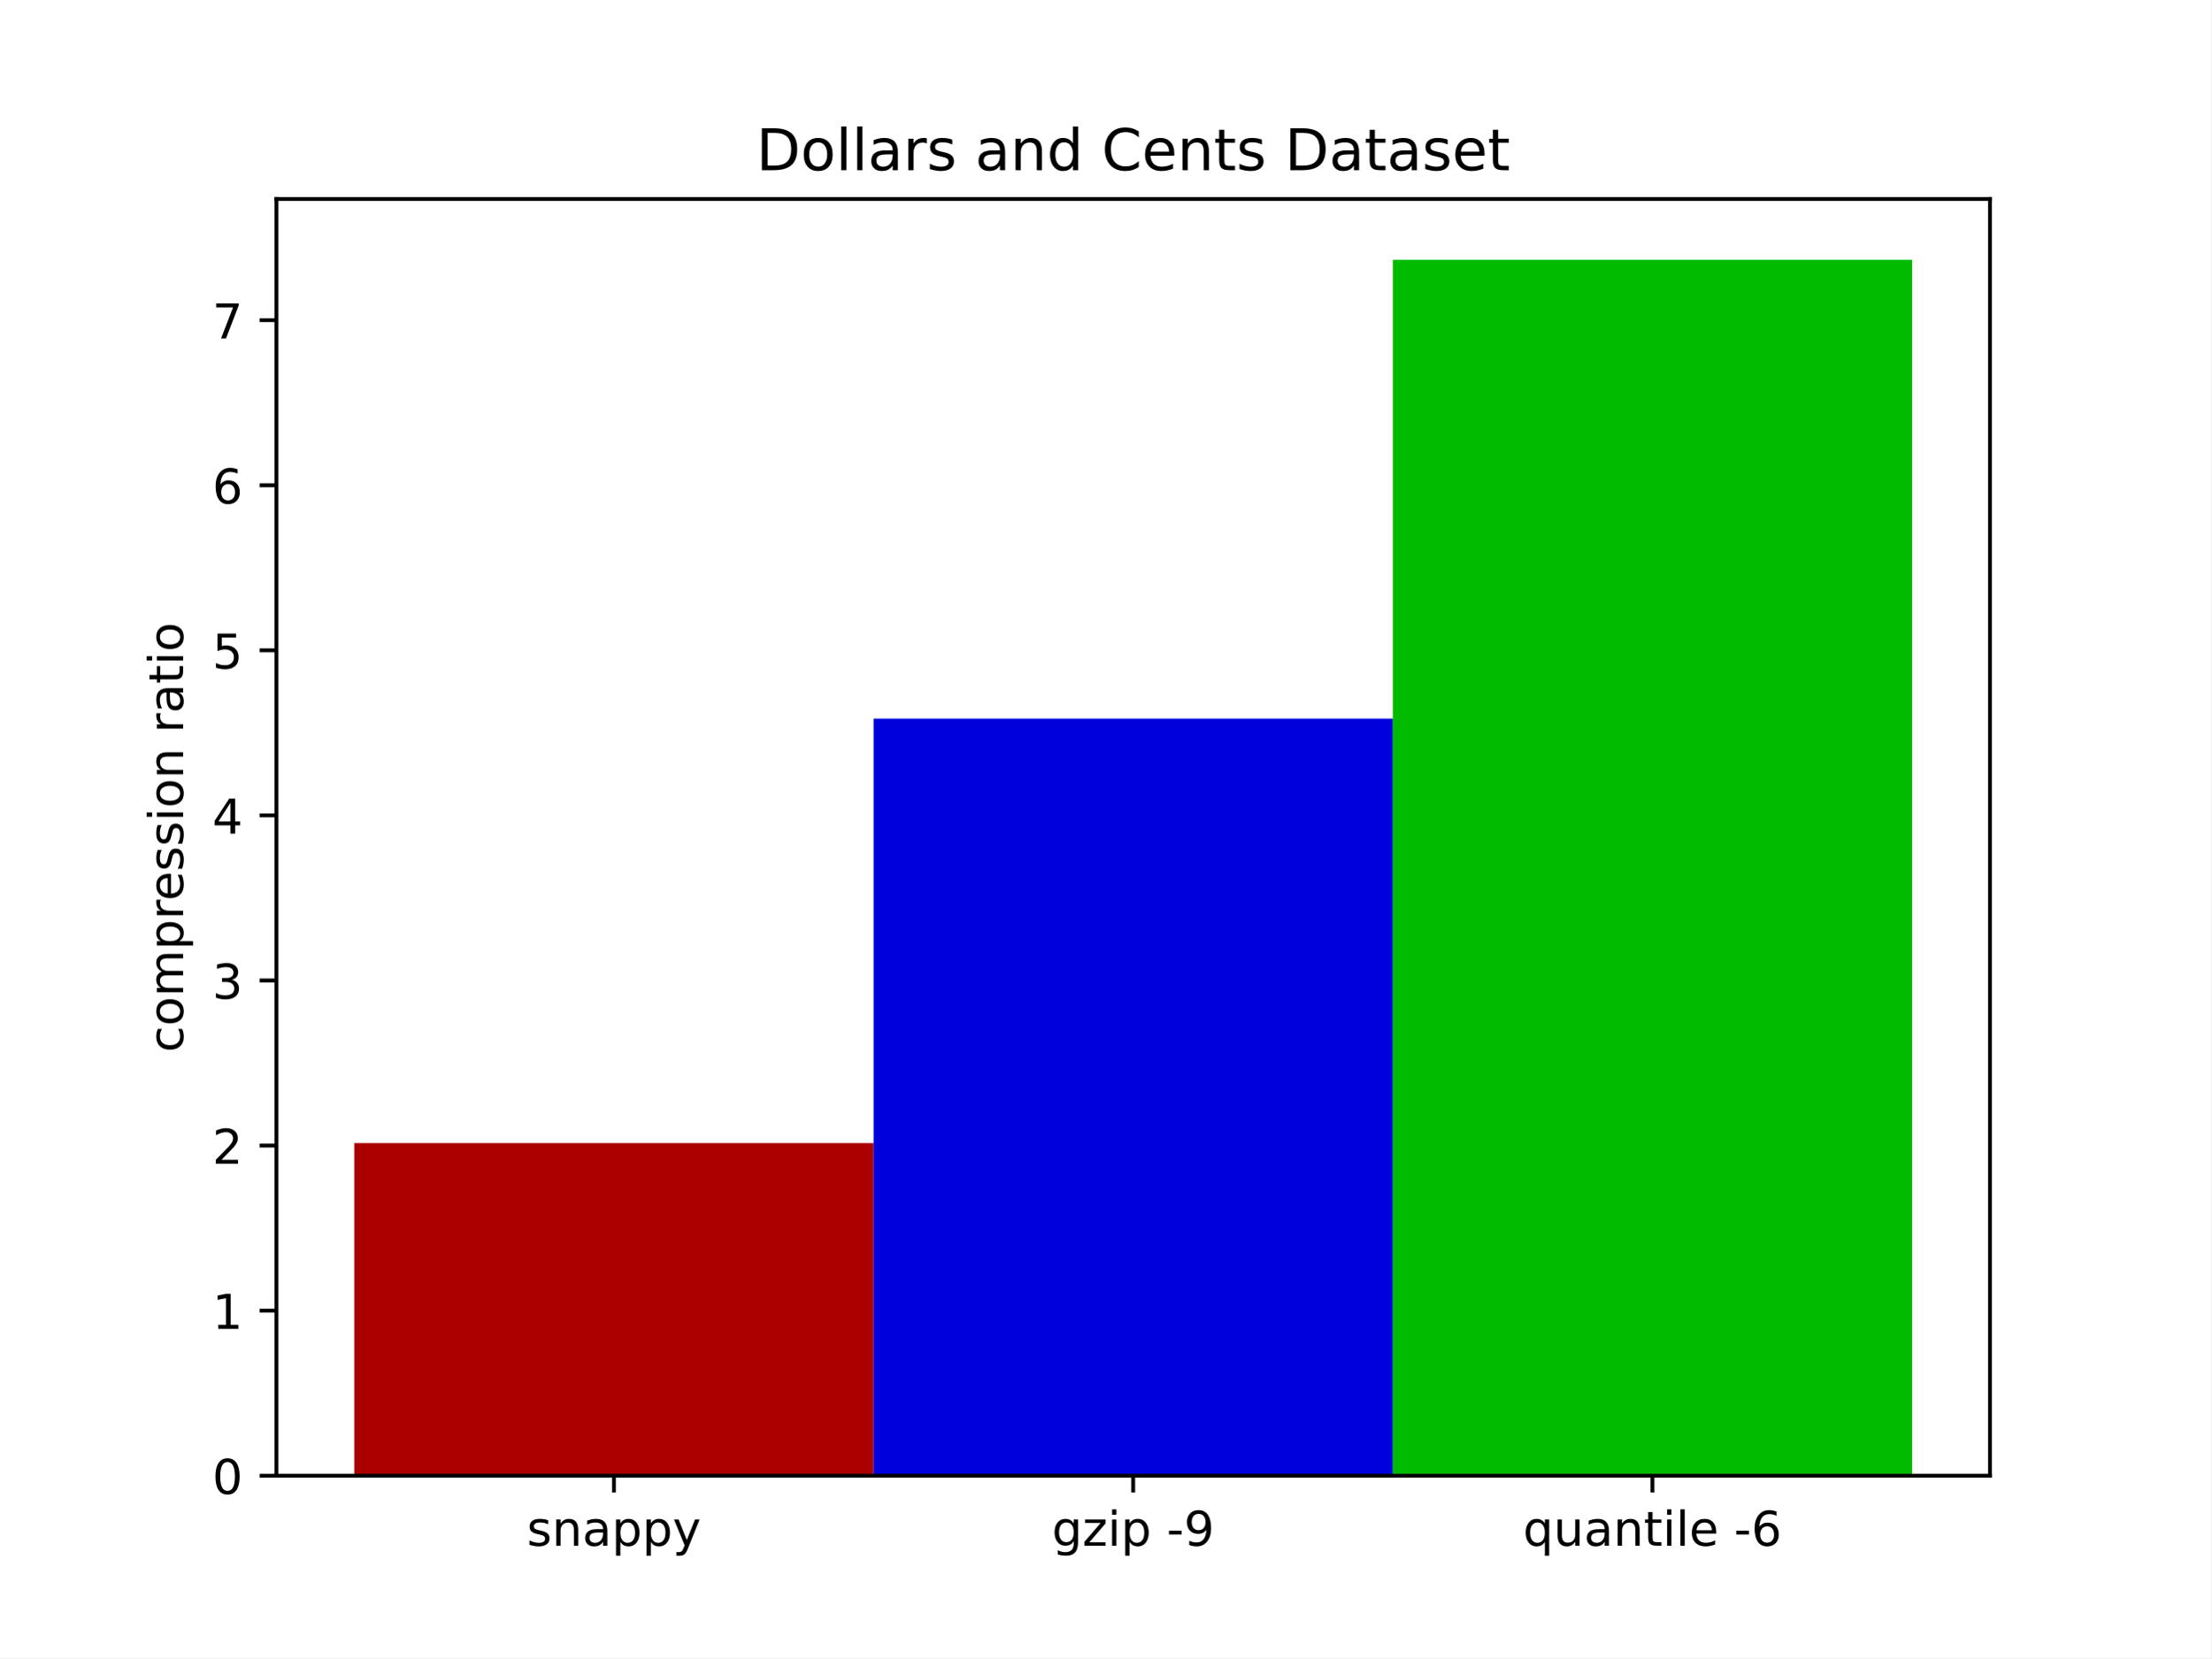
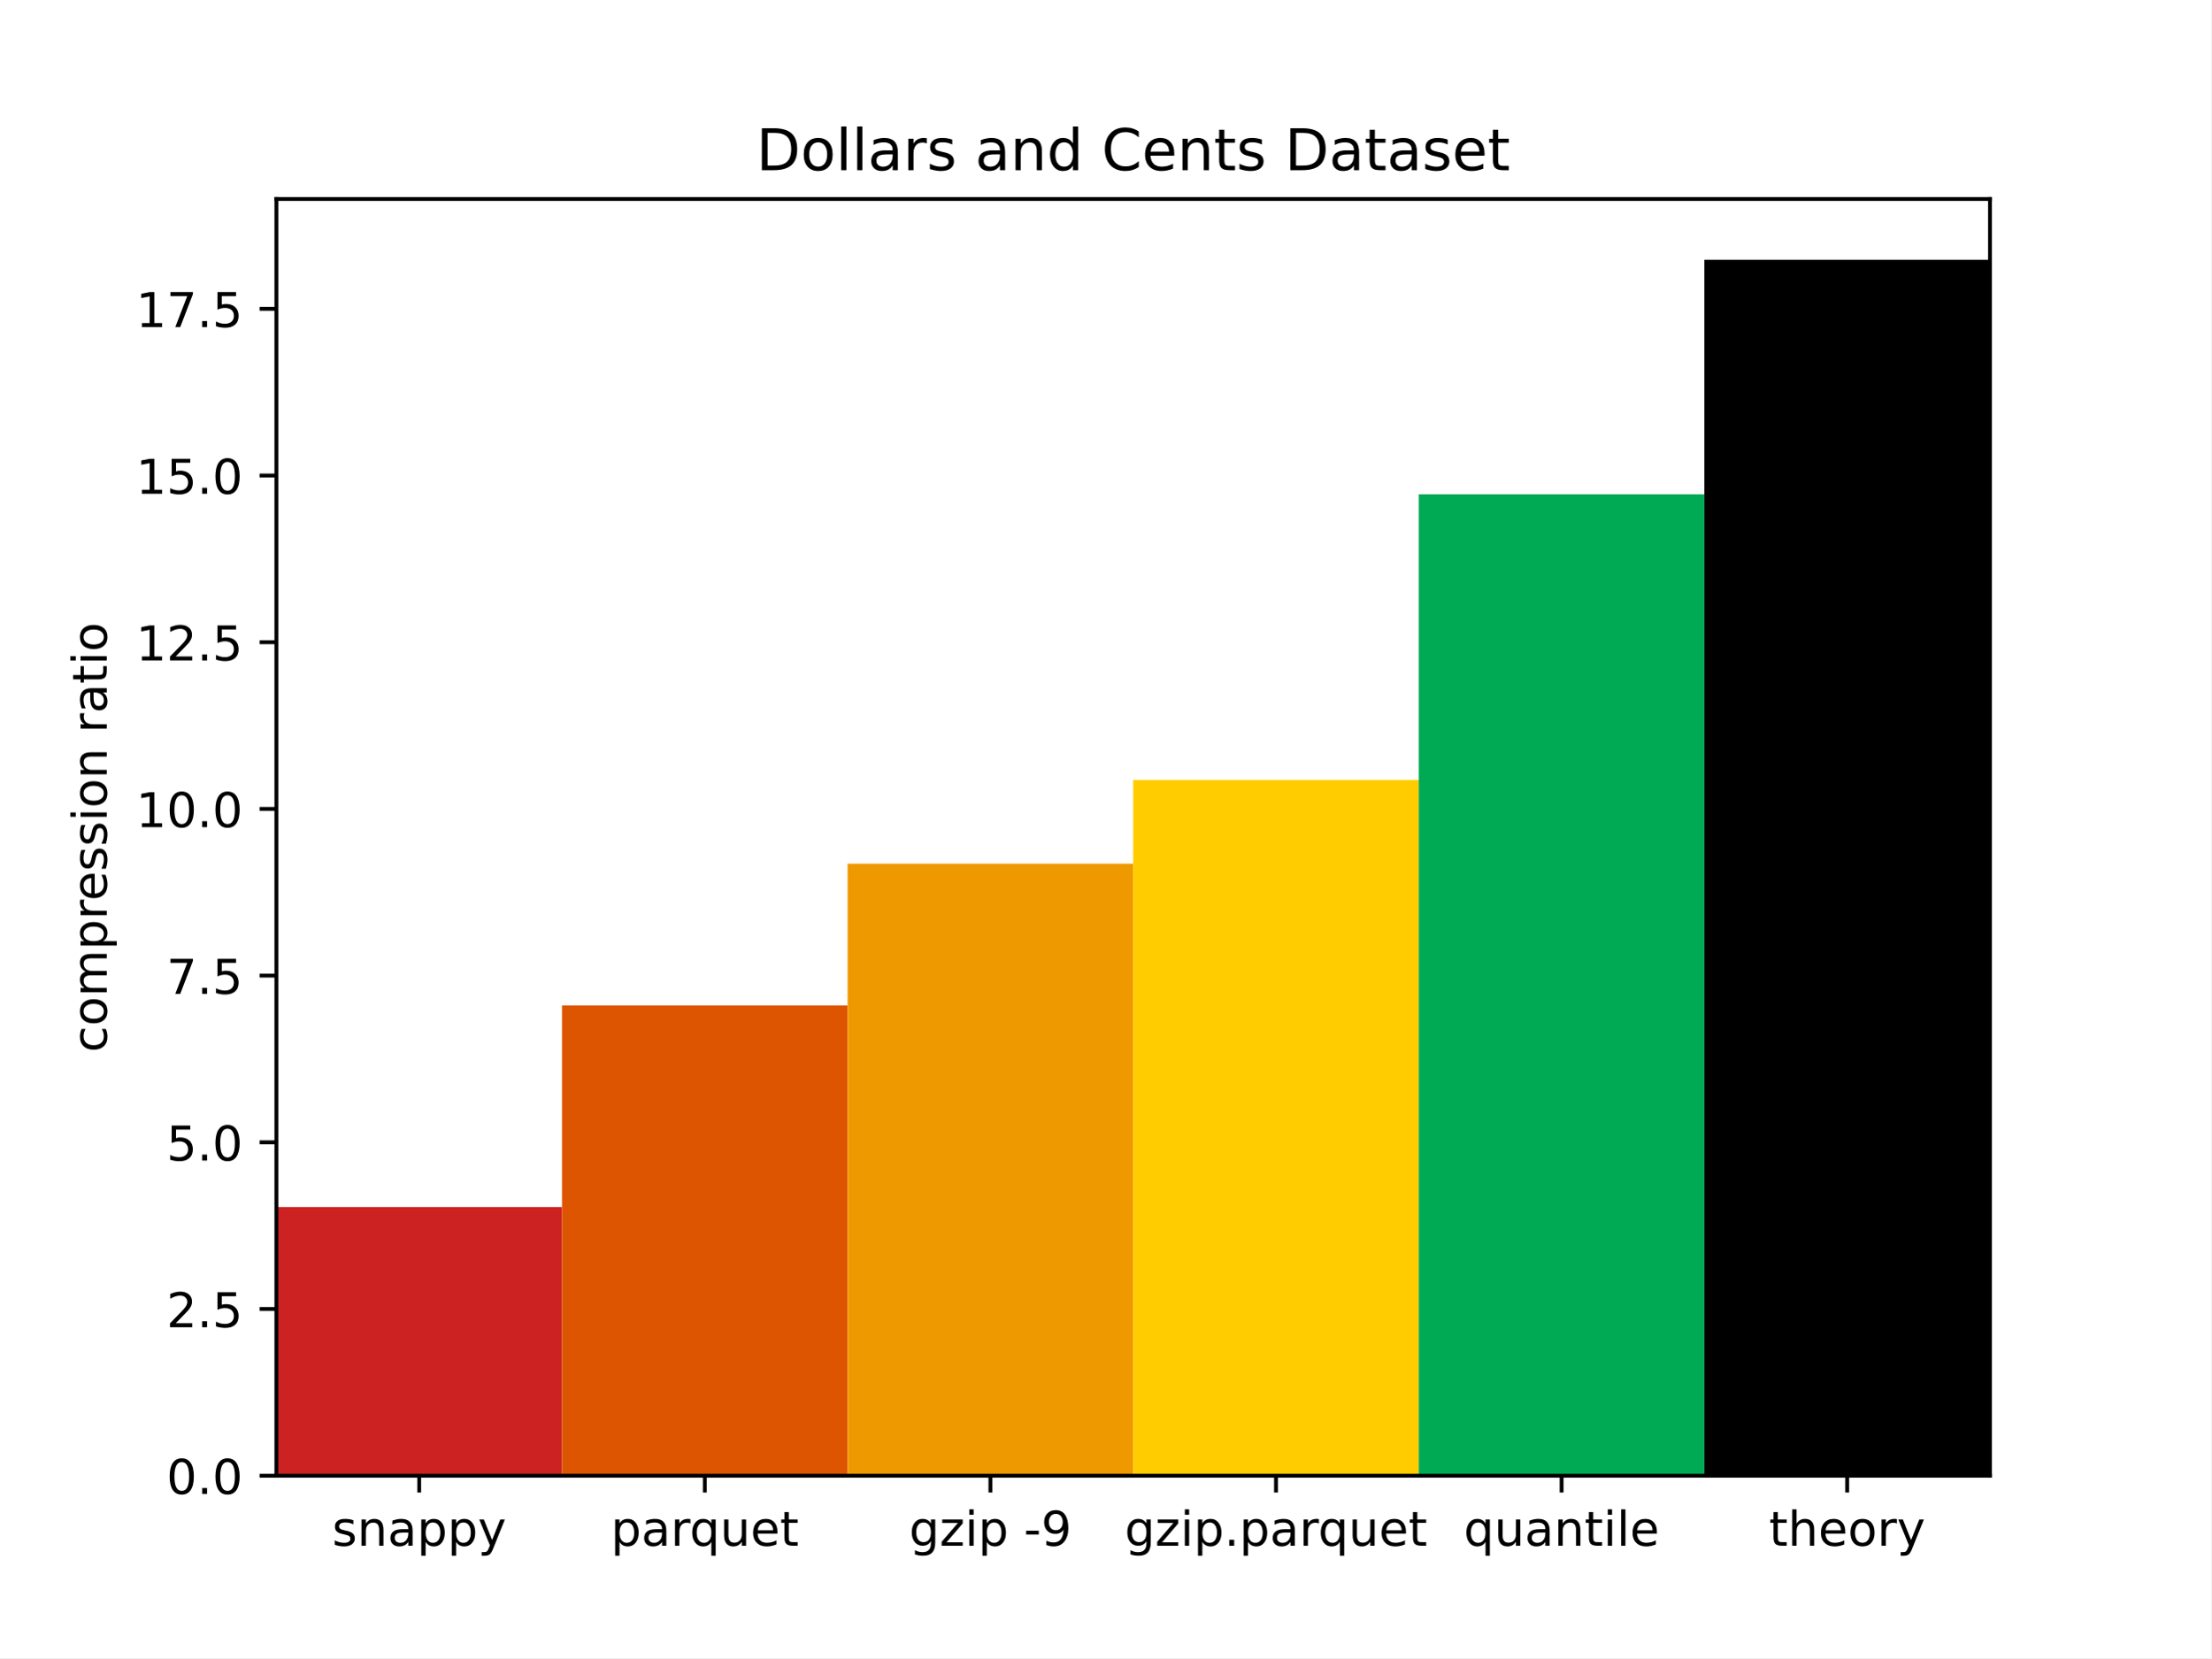
<svg xmlns="http://www.w3.org/2000/svg" xmlns:xlink="http://www.w3.org/1999/xlink" height="345.6pt" version="1.1" viewBox="0 0 460.8 345.6" width="460.8pt">
  <defs>
    <style type="text/css">*{stroke-linecap:butt;stroke-linejoin:round;}</style>
  </defs>
  <g id="figure_1">
    <g id="patch_1">
      <path d="M 0 345.6  L 460.8 345.6  L 460.8 0  L 0 0  z " style="fill:#ffffff;" />
    </g>
    <g id="axes_1">
      <g id="patch_2">
        <path d="M 57.6 307.584  L 414.72 307.584  L 414.72 41.472  L 57.6 41.472  z " style="fill:#ffffff;" />
      </g>
      <g id="patch_3">
-         <path clip-path="url(#p5188a25b93)" d="M 73.833 307.584  L 182.051 307.584  L 182.051 238.256  L 73.833 238.256  z " style="fill:#aa0000;" />
+         <path clip-path="url(#p6f98183e54)" d="M 57.6 307.584  L 117.12 307.584  L 117.12 251.579  L 57.6 251.579  z " style="fill:#cc2222;" />
      </g>
      <g id="patch_4">
-         <path clip-path="url(#p5188a25b93)" d="M 182.051 307.584  L 290.269 307.584  L 290.269 149.78  L 182.051 149.78  z " style="fill:#0000dd;" />
+         <path clip-path="url(#p6f98183e54)" d="M 117.12 307.584  L 176.64 307.584  L 176.64 209.572  L 117.12 209.572  z " style="fill:#dd5500;" />
      </g>
      <g id="patch_5">
-         <path clip-path="url(#p5188a25b93)" d="M 290.269 307.584  L 398.487 307.584  L 398.487 54.144  L 290.269 54.144  z " style="fill:#00bb00;" />
+         <path clip-path="url(#p6f98183e54)" d="M 176.64 307.584  L 236.16 307.584  L 236.16 180.016  L 176.64 180.016  z " style="fill:#ee9900;" />
+       </g>
+       <g id="patch_6">
+         <path clip-path="url(#p6f98183e54)" d="M 236.16 307.584  L 295.68 307.584  L 295.68 162.578  L 236.16 162.578  z " style="fill:#ffcc00;" />
+       </g>
+       <g id="patch_7">
+         <path clip-path="url(#p6f98183e54)" d="M 295.68 307.584  L 355.2 307.584  L 355.2 103.022  L 295.68 103.022  z " style="fill:#00aa55;" />
+       </g>
+       <g id="patch_8">
+         <path clip-path="url(#p6f98183e54)" d="M 355.2 307.584  L 414.72 307.584  L 414.72 54.144  L 355.2 54.144  z " />
      </g>
      <g id="matplotlib.axis_1">
        <g id="xtick_1">
          <g id="line2d_1">
            <defs>
-               <path d="M 0 0  L 0 3.5  " id="m34112f2f33" style="stroke:#000000;stroke-width:0.8;" />
+               <path d="M 0 0  L 0 3.5  " id="mf1ec581cb6" style="stroke:#000000;stroke-width:0.8;" />
            </defs>
            <g>
-               <use style="stroke:#000000;stroke-width:0.8;" x="127.942" xlink:href="#m34112f2f33" y="307.584" />
+               <use style="stroke:#000000;stroke-width:0.8;" x="87.36" xlink:href="#mf1ec581cb6" y="307.584" />
            </g>
          </g>
          <g id="text_1">
-             <g transform="translate(109.7965 322.1824)scale(0.1 -0.1)">
+             <g transform="translate(69.21469 322.1824)scale(0.1 -0.1)">
              <defs>
                <path d="M 2834 3397  L 2834 2853  Q 2591 2978 2328 3040  Q 2066 3103 1784 3103  Q 1356 3103 1142 2972  Q 928 2841 928 2578  Q 928 2378 1081 2264  Q 1234 2150 1697 2047  L 1894 2003  Q 2506 1872 2764 1633  Q 3022 1394 3022 966  Q 3022 478 2636 193  Q 2250 -91 1575 -91  Q 1294 -91 989 -36  Q 684 19 347 128  L 347 722  Q 666 556 975 473  Q 1284 391 1588 391  Q 1994 391 2212 530  Q 2431 669 2431 922  Q 2431 1156 2273 1281  Q 2116 1406 1581 1522  L 1381 1569  Q 847 1681 609 1914  Q 372 2147 372 2553  Q 372 3047 722 3315  Q 1072 3584 1716 3584  Q 2034 3584 2315 3537  Q 2597 3491 2834 3397  z " id="DejaVuSans-73" transform="scale(0.015625)" />
                <path d="M 3513 2113  L 3513 0  L 2938 0  L 2938 2094  Q 2938 2591 2744 2837  Q 2550 3084 2163 3084  Q 1697 3084 1428 2787  Q 1159 2491 1159 1978  L 1159 0  L 581 0  L 581 3500  L 1159 3500  L 1159 2956  Q 1366 3272 1645 3428  Q 1925 3584 2291 3584  Q 2894 3584 3203 3211  Q 3513 2838 3513 2113  z " id="DejaVuSans-6e" transform="scale(0.015625)" />
                <path d="M 2194 1759  Q 1497 1759 1228 1600  Q 959 1441 959 1056  Q 959 750 1161 570  Q 1363 391 1709 391  Q 2188 391 2477 730  Q 2766 1069 2766 1631  L 2766 1759  L 2194 1759  z M 3341 1997  L 3341 0  L 2766 0  L 2766 531  Q 2569 213 2275 61  Q 1981 -91 1556 -91  Q 1019 -91 701 211  Q 384 513 384 1019  Q 384 1609 779 1909  Q 1175 2209 1959 2209  L 2766 2209  L 2766 2266  Q 2766 2663 2505 2880  Q 2244 3097 1772 3097  Q 1472 3097 1187 3025  Q 903 2953 641 2809  L 641 3341  Q 956 3463 1253 3523  Q 1550 3584 1831 3584  Q 2591 3584 2966 3190  Q 3341 2797 3341 1997  z " id="DejaVuSans-61" transform="scale(0.015625)" />
                <path d="M 1159 525  L 1159 -1331  L 581 -1331  L 581 3500  L 1159 3500  L 1159 2969  Q 1341 3281 1617 3432  Q 1894 3584 2278 3584  Q 2916 3584 3314 3078  Q 3713 2572 3713 1747  Q 3713 922 3314 415  Q 2916 -91 2278 -91  Q 1894 -91 1617 61  Q 1341 213 1159 525  z M 3116 1747  Q 3116 2381 2855 2742  Q 2594 3103 2138 3103  Q 1681 3103 1420 2742  Q 1159 2381 1159 1747  Q 1159 1113 1420 752  Q 1681 391 2138 391  Q 2594 391 2855 752  Q 3116 1113 3116 1747  z " id="DejaVuSans-70" transform="scale(0.015625)" />
                <path d="M 2059 -325  Q 1816 -950 1584 -1140  Q 1353 -1331 966 -1331  L 506 -1331  L 506 -850  L 844 -850  Q 1081 -850 1212 -737  Q 1344 -625 1503 -206  L 1606 56  L 191 3500  L 800 3500  L 1894 763  L 2988 3500  L 3597 3500  L 2059 -325  z " id="DejaVuSans-79" transform="scale(0.015625)" />
              </defs>
              <use xlink:href="#DejaVuSans-73" />
              <use x="52.1" xlink:href="#DejaVuSans-6e" />
              <use x="115.479" xlink:href="#DejaVuSans-61" />
              <use x="176.758" xlink:href="#DejaVuSans-70" />
              <use x="240.234" xlink:href="#DejaVuSans-70" />
              <use x="303.711" xlink:href="#DejaVuSans-79" />
            </g>
          </g>
        </g>
        <g id="xtick_2">
          <g id="line2d_2">
            <g>
-               <use style="stroke:#000000;stroke-width:0.8;" x="236.16" xlink:href="#m34112f2f33" y="307.584" />
+               <use style="stroke:#000000;stroke-width:0.8;" x="146.88" xlink:href="#mf1ec581cb6" y="307.584" />
            </g>
          </g>
          <g id="text_2">
-             <g transform="translate(219.2241 322.1824)scale(0.1 -0.1)">
+             <g transform="translate(127.2941 322.1824)scale(0.1 -0.1)">
+               <defs>
+                 <path d="M 2631 2963  Q 2534 3019 2420 3045  Q 2306 3072 2169 3072  Q 1681 3072 1420 2755  Q 1159 2438 1159 1844  L 1159 0  L 581 0  L 581 3500  L 1159 3500  L 1159 2956  Q 1341 3275 1631 3429  Q 1922 3584 2338 3584  Q 2397 3584 2469 3576  Q 2541 3569 2628 3553  L 2631 2963  z " id="DejaVuSans-72" transform="scale(0.015625)" />
+                 <path d="M 947 1747  Q 947 1113 1208 752  Q 1469 391 1925 391  Q 2381 391 2643 752  Q 2906 1113 2906 1747  Q 2906 2381 2643 2742  Q 2381 3103 1925 3103  Q 1469 3103 1208 2742  Q 947 2381 947 1747  z M 2906 525  Q 2725 213 2448 61  Q 2172 -91 1784 -91  Q 1150 -91 751 415  Q 353 922 353 1747  Q 353 2572 751 3078  Q 1150 3584 1784 3584  Q 2172 3584 2448 3432  Q 2725 3281 2906 2969  L 2906 3500  L 3481 3500  L 3481 -1331  L 2906 -1331  L 2906 525  z " id="DejaVuSans-71" transform="scale(0.015625)" />
+                 <path d="M 544 1381  L 544 3500  L 1119 3500  L 1119 1403  Q 1119 906 1312 657  Q 1506 409 1894 409  Q 2359 409 2629 706  Q 2900 1003 2900 1516  L 2900 3500  L 3475 3500  L 3475 0  L 2900 0  L 2900 538  Q 2691 219 2414 64  Q 2138 -91 1772 -91  Q 1169 -91 856 284  Q 544 659 544 1381  z M 1991 3584  L 1991 3584  z " id="DejaVuSans-75" transform="scale(0.015625)" />
+                 <path d="M 3597 1894  L 3597 1613  L 953 1613  Q 991 1019 1311 708  Q 1631 397 2203 397  Q 2534 397 2845 478  Q 3156 559 3463 722  L 3463 178  Q 3153 47 2828 -22  Q 2503 -91 2169 -91  Q 1331 -91 842 396  Q 353 884 353 1716  Q 353 2575 817 3079  Q 1281 3584 2069 3584  Q 2775 3584 3186 3129  Q 3597 2675 3597 1894  z M 3022 2063  Q 3016 2534 2758 2815  Q 2500 3097 2075 3097  Q 1594 3097 1305 2825  Q 1016 2553 972 2059  L 3022 2063  z " id="DejaVuSans-65" transform="scale(0.015625)" />
+                 <path d="M 1172 4494  L 1172 3500  L 2356 3500  L 2356 3053  L 1172 3053  L 1172 1153  Q 1172 725 1289 603  Q 1406 481 1766 481  L 2356 481  L 2356 0  L 1766 0  Q 1100 0 847 248  Q 594 497 594 1153  L 594 3053  L 172 3053  L 172 3500  L 594 3500  L 594 4494  L 1172 4494  z " id="DejaVuSans-74" transform="scale(0.015625)" />
+               </defs>
+               <use xlink:href="#DejaVuSans-70" />
+               <use x="63.477" xlink:href="#DejaVuSans-61" />
+               <use x="124.756" xlink:href="#DejaVuSans-72" />
+               <use x="164.119" xlink:href="#DejaVuSans-71" />
+               <use x="227.596" xlink:href="#DejaVuSans-75" />
+               <use x="290.975" xlink:href="#DejaVuSans-65" />
+               <use x="352.498" xlink:href="#DejaVuSans-74" />
+             </g>
+           </g>
+         </g>
+         <g id="xtick_3">
+           <g id="line2d_3">
+             <g>
+               <use style="stroke:#000000;stroke-width:0.8;" x="206.4" xlink:href="#mf1ec581cb6" y="307.584" />
+             </g>
+           </g>
+           <g id="text_3">
+             <g transform="translate(189.4641 322.1824)scale(0.1 -0.1)">
              <defs>
                <path d="M 2906 1791  Q 2906 2416 2648 2759  Q 2391 3103 1925 3103  Q 1463 3103 1205 2759  Q 947 2416 947 1791  Q 947 1169 1205 825  Q 1463 481 1925 481  Q 2391 481 2648 825  Q 2906 1169 2906 1791  z M 3481 434  Q 3481 -459 3084 -895  Q 2688 -1331 1869 -1331  Q 1566 -1331 1297 -1286  Q 1028 -1241 775 -1147  L 775 -588  Q 1028 -725 1275 -790  Q 1522 -856 1778 -856  Q 2344 -856 2625 -561  Q 2906 -266 2906 331  L 2906 616  Q 2728 306 2450 153  Q 2172 0 1784 0  Q 1141 0 747 490  Q 353 981 353 1791  Q 353 2603 747 3093  Q 1141 3584 1784 3584  Q 2172 3584 2450 3431  Q 2728 3278 2906 2969  L 2906 3500  L 3481 3500  L 3481 434  z " id="DejaVuSans-67" transform="scale(0.015625)" />
                <path d="M 353 3500  L 3084 3500  L 3084 2975  L 922 459  L 3084 459  L 3084 0  L 275 0  L 275 525  L 2438 3041  L 353 3041  L 353 3500  z " id="DejaVuSans-7a" transform="scale(0.015625)" />
                <path d="M 603 3500  L 1178 3500  L 1178 0  L 603 0  L 603 3500  z M 603 4863  L 1178 4863  L 1178 4134  L 603 4134  L 603 4863  z " id="DejaVuSans-69" transform="scale(0.015625)" />
                <path id="DejaVuSans-20" transform="scale(0.015625)" />
                <path d="M 313 2009  L 1997 2009  L 1997 1497  L 313 1497  L 313 2009  z " id="DejaVuSans-2d" transform="scale(0.015625)" />
                <path d="M 703 97  L 703 672  Q 941 559 1184 500  Q 1428 441 1663 441  Q 2288 441 2617 861  Q 2947 1281 2994 2138  Q 2813 1869 2534 1725  Q 2256 1581 1919 1581  Q 1219 1581 811 2004  Q 403 2428 403 3163  Q 403 3881 828 4315  Q 1253 4750 1959 4750  Q 2769 4750 3195 4129  Q 3622 3509 3622 2328  Q 3622 1225 3098 567  Q 2575 -91 1691 -91  Q 1453 -91 1209 -44  Q 966 3 703 97  z M 1959 2075  Q 2384 2075 2632 2365  Q 2881 2656 2881 3163  Q 2881 3666 2632 3958  Q 2384 4250 1959 4250  Q 1534 4250 1286 3958  Q 1038 3666 1038 3163  Q 1038 2656 1286 2365  Q 1534 2075 1959 2075  z " id="DejaVuSans-39" transform="scale(0.015625)" />
              </defs>
              <use xlink:href="#DejaVuSans-67" />
              <use x="63.477" xlink:href="#DejaVuSans-7a" />
              <use x="115.967" xlink:href="#DejaVuSans-69" />
              <use x="143.75" xlink:href="#DejaVuSans-70" />
              <use x="207.227" xlink:href="#DejaVuSans-20" />
              <use x="239.014" xlink:href="#DejaVuSans-2d" />
              <use x="275.098" xlink:href="#DejaVuSans-39" />
            </g>
          </g>
        </g>
-         <g id="xtick_3">
-           <g id="line2d_3">
-             <g>
-               <use style="stroke:#000000;stroke-width:0.8;" x="344.378" xlink:href="#m34112f2f33" y="307.584" />
-             </g>
-           </g>
-           <g id="text_3">
-             <g transform="translate(317.4133 322.1824)scale(0.1 -0.1)">
-               <defs>
-                 <path d="M 947 1747  Q 947 1113 1208 752  Q 1469 391 1925 391  Q 2381 391 2643 752  Q 2906 1113 2906 1747  Q 2906 2381 2643 2742  Q 2381 3103 1925 3103  Q 1469 3103 1208 2742  Q 947 2381 947 1747  z M 2906 525  Q 2725 213 2448 61  Q 2172 -91 1784 -91  Q 1150 -91 751 415  Q 353 922 353 1747  Q 353 2572 751 3078  Q 1150 3584 1784 3584  Q 2172 3584 2448 3432  Q 2725 3281 2906 2969  L 2906 3500  L 3481 3500  L 3481 -1331  L 2906 -1331  L 2906 525  z " id="DejaVuSans-71" transform="scale(0.015625)" />
-                 <path d="M 544 1381  L 544 3500  L 1119 3500  L 1119 1403  Q 1119 906 1312 657  Q 1506 409 1894 409  Q 2359 409 2629 706  Q 2900 1003 2900 1516  L 2900 3500  L 3475 3500  L 3475 0  L 2900 0  L 2900 538  Q 2691 219 2414 64  Q 2138 -91 1772 -91  Q 1169 -91 856 284  Q 544 659 544 1381  z M 1991 3584  L 1991 3584  z " id="DejaVuSans-75" transform="scale(0.015625)" />
-                 <path d="M 1172 4494  L 1172 3500  L 2356 3500  L 2356 3053  L 1172 3053  L 1172 1153  Q 1172 725 1289 603  Q 1406 481 1766 481  L 2356 481  L 2356 0  L 1766 0  Q 1100 0 847 248  Q 594 497 594 1153  L 594 3053  L 172 3053  L 172 3500  L 594 3500  L 594 4494  L 1172 4494  z " id="DejaVuSans-74" transform="scale(0.015625)" />
+         <g id="xtick_4">
+           <g id="line2d_4">
+             <g>
+               <use style="stroke:#000000;stroke-width:0.8;" x="265.92" xlink:href="#mf1ec581cb6" y="307.584" />
+             </g>
+           </g>
+           <g id="text_4">
+             <g transform="translate(234.3833 322.1824)scale(0.1 -0.1)">
+               <defs>
+                 <path d="M 684 794  L 1344 794  L 1344 0  L 684 0  L 684 794  z " id="DejaVuSans-2e" transform="scale(0.015625)" />
+               </defs>
+               <use xlink:href="#DejaVuSans-67" />
+               <use x="63.477" xlink:href="#DejaVuSans-7a" />
+               <use x="115.967" xlink:href="#DejaVuSans-69" />
+               <use x="143.75" xlink:href="#DejaVuSans-70" />
+               <use x="207.227" xlink:href="#DejaVuSans-2e" />
+               <use x="239.014" xlink:href="#DejaVuSans-70" />
+               <use x="302.49" xlink:href="#DejaVuSans-61" />
+               <use x="363.77" xlink:href="#DejaVuSans-72" />
+               <use x="403.133" xlink:href="#DejaVuSans-71" />
+               <use x="466.609" xlink:href="#DejaVuSans-75" />
+               <use x="529.988" xlink:href="#DejaVuSans-65" />
+               <use x="591.512" xlink:href="#DejaVuSans-74" />
+             </g>
+           </g>
+         </g>
+         <g id="xtick_5">
+           <g id="line2d_5">
+             <g>
+               <use style="stroke:#000000;stroke-width:0.8;" x="325.44" xlink:href="#mf1ec581cb6" y="307.584" />
+             </g>
+           </g>
+           <g id="text_5">
+             <g transform="translate(305.0494 322.1824)scale(0.1 -0.1)">
+               <defs>
                <path d="M 603 4863  L 1178 4863  L 1178 0  L 603 0  L 603 4863  z " id="DejaVuSans-6c" transform="scale(0.015625)" />
-                 <path d="M 3597 1894  L 3597 1613  L 953 1613  Q 991 1019 1311 708  Q 1631 397 2203 397  Q 2534 397 2845 478  Q 3156 559 3463 722  L 3463 178  Q 3153 47 2828 -22  Q 2503 -91 2169 -91  Q 1331 -91 842 396  Q 353 884 353 1716  Q 353 2575 817 3079  Q 1281 3584 2069 3584  Q 2775 3584 3186 3129  Q 3597 2675 3597 1894  z M 3022 2063  Q 3016 2534 2758 2815  Q 2500 3097 2075 3097  Q 1594 3097 1305 2825  Q 1016 2553 972 2059  L 3022 2063  z " id="DejaVuSans-65" transform="scale(0.015625)" />
-                 <path d="M 2113 2584  Q 1688 2584 1439 2293  Q 1191 2003 1191 1497  Q 1191 994 1439 701  Q 1688 409 2113 409  Q 2538 409 2786 701  Q 3034 994 3034 1497  Q 3034 2003 2786 2293  Q 2538 2584 2113 2584  z M 3366 4563  L 3366 3988  Q 3128 4100 2886 4159  Q 2644 4219 2406 4219  Q 1781 4219 1451 3797  Q 1122 3375 1075 2522  Q 1259 2794 1537 2939  Q 1816 3084 2150 3084  Q 2853 3084 3261 2657  Q 3669 2231 3669 1497  Q 3669 778 3244 343  Q 2819 -91 2113 -91  Q 1303 -91 875 529  Q 447 1150 447 2328  Q 447 3434 972 4092  Q 1497 4750 2381 4750  Q 2619 4750 2861 4703  Q 3103 4656 3366 4563  z " id="DejaVuSans-36" transform="scale(0.015625)" />
              </defs>
              <use xlink:href="#DejaVuSans-71" />
              <use x="63.477" xlink:href="#DejaVuSans-75" />
              <use x="126.855" xlink:href="#DejaVuSans-61" />
              <use x="188.135" xlink:href="#DejaVuSans-6e" />
              <use x="251.514" xlink:href="#DejaVuSans-74" />
              <use x="290.723" xlink:href="#DejaVuSans-69" />
              <use x="318.506" xlink:href="#DejaVuSans-6c" />
              <use x="346.289" xlink:href="#DejaVuSans-65" />
-               <use x="407.812" xlink:href="#DejaVuSans-20" />
-               <use x="439.6" xlink:href="#DejaVuSans-2d" />
-               <use x="475.684" xlink:href="#DejaVuSans-36" />
+             </g>
+           </g>
+         </g>
+         <g id="xtick_6">
+           <g id="line2d_6">
+             <g>
+               <use style="stroke:#000000;stroke-width:0.8;" x="384.96" xlink:href="#mf1ec581cb6" y="307.584" />
+             </g>
+           </g>
+           <g id="text_6">
+             <g transform="translate(368.6803 322.1824)scale(0.1 -0.1)">
+               <defs>
+                 <path d="M 3513 2113  L 3513 0  L 2938 0  L 2938 2094  Q 2938 2591 2744 2837  Q 2550 3084 2163 3084  Q 1697 3084 1428 2787  Q 1159 2491 1159 1978  L 1159 0  L 581 0  L 581 4863  L 1159 4863  L 1159 2956  Q 1366 3272 1645 3428  Q 1925 3584 2291 3584  Q 2894 3584 3203 3211  Q 3513 2838 3513 2113  z " id="DejaVuSans-68" transform="scale(0.015625)" />
+                 <path d="M 1959 3097  Q 1497 3097 1228 2736  Q 959 2375 959 1747  Q 959 1119 1226 758  Q 1494 397 1959 397  Q 2419 397 2687 759  Q 2956 1122 2956 1747  Q 2956 2369 2687 2733  Q 2419 3097 1959 3097  z M 1959 3584  Q 2709 3584 3137 3096  Q 3566 2609 3566 1747  Q 3566 888 3137 398  Q 2709 -91 1959 -91  Q 1206 -91 779 398  Q 353 888 353 1747  Q 353 2609 779 3096  Q 1206 3584 1959 3584  z " id="DejaVuSans-6f" transform="scale(0.015625)" />
+               </defs>
+               <use xlink:href="#DejaVuSans-74" />
+               <use x="39.209" xlink:href="#DejaVuSans-68" />
+               <use x="102.588" xlink:href="#DejaVuSans-65" />
+               <use x="164.111" xlink:href="#DejaVuSans-6f" />
+               <use x="225.293" xlink:href="#DejaVuSans-72" />
+               <use x="266.406" xlink:href="#DejaVuSans-79" />
            </g>
          </g>
        </g>
      </g>
      <g id="matplotlib.axis_2">
        <g id="ytick_1">
-           <g id="line2d_4">
+           <g id="line2d_7">
            <defs>
-               <path d="M 0 0  L -3.5 0  " id="mb05ecda63a" style="stroke:#000000;stroke-width:0.8;" />
+               <path d="M 0 0  L -3.5 0  " id="m5a6acd141c" style="stroke:#000000;stroke-width:0.8;" />
            </defs>
            <g>
-               <use style="stroke:#000000;stroke-width:0.8;" x="57.6" xlink:href="#mb05ecda63a" y="307.584" />
-             </g>
-           </g>
-           <g id="text_4">
-             <g transform="translate(44.2375 311.3832)scale(0.1 -0.1)">
+               <use style="stroke:#000000;stroke-width:0.8;" x="57.6" xlink:href="#m5a6acd141c" y="307.584" />
+             </g>
+           </g>
+           <g id="text_7">
+             <g transform="translate(34.69687 311.3832)scale(0.1 -0.1)">
              <defs>
                <path d="M 2034 4250  Q 1547 4250 1301 3770  Q 1056 3291 1056 2328  Q 1056 1369 1301 889  Q 1547 409 2034 409  Q 2525 409 2770 889  Q 3016 1369 3016 2328  Q 3016 3291 2770 3770  Q 2525 4250 2034 4250  z M 2034 4750  Q 2819 4750 3233 4129  Q 3647 3509 3647 2328  Q 3647 1150 3233 529  Q 2819 -91 2034 -91  Q 1250 -91 836 529  Q 422 1150 422 2328  Q 422 3509 836 4129  Q 1250 4750 2034 4750  z " id="DejaVuSans-30" transform="scale(0.015625)" />
              </defs>
              <use xlink:href="#DejaVuSans-30" />
+               <use x="63.623" xlink:href="#DejaVuSans-2e" />
+               <use x="95.41" xlink:href="#DejaVuSans-30" />
            </g>
          </g>
        </g>
        <g id="ytick_2">
-           <g id="line2d_5">
-             <g>
-               <use style="stroke:#000000;stroke-width:0.8;" x="57.6" xlink:href="#mb05ecda63a" y="273.176" />
-             </g>
-           </g>
-           <g id="text_5">
-             <g transform="translate(44.2375 276.9755)scale(0.1 -0.1)">
+           <g id="line2d_8">
+             <g>
+               <use style="stroke:#000000;stroke-width:0.8;" x="57.6" xlink:href="#m5a6acd141c" y="272.839" />
+             </g>
+           </g>
+           <g id="text_8">
+             <g transform="translate(34.69687 276.6377)scale(0.1 -0.1)">
+               <defs>
+                 <path d="M 1228 531  L 3431 531  L 3431 0  L 469 0  L 469 531  Q 828 903 1448 1529  Q 2069 2156 2228 2338  Q 2531 2678 2651 2914  Q 2772 3150 2772 3378  Q 2772 3750 2511 3984  Q 2250 4219 1831 4219  Q 1534 4219 1204 4116  Q 875 4013 500 3803  L 500 4441  Q 881 4594 1212 4672  Q 1544 4750 1819 4750  Q 2544 4750 2975 4387  Q 3406 4025 3406 3419  Q 3406 3131 3298 2873  Q 3191 2616 2906 2266  Q 2828 2175 2409 1742  Q 1991 1309 1228 531  z " id="DejaVuSans-32" transform="scale(0.015625)" />
+                 <path d="M 691 4666  L 3169 4666  L 3169 4134  L 1269 4134  L 1269 2991  Q 1406 3038 1543 3061  Q 1681 3084 1819 3084  Q 2600 3084 3056 2656  Q 3513 2228 3513 1497  Q 3513 744 3044 326  Q 2575 -91 1722 -91  Q 1428 -91 1123 -41  Q 819 9 494 109  L 494 744  Q 775 591 1075 516  Q 1375 441 1709 441  Q 2250 441 2565 725  Q 2881 1009 2881 1497  Q 2881 1984 2565 2268  Q 2250 2553 1709 2553  Q 1456 2553 1204 2497  Q 953 2441 691 2322  L 691 4666  z " id="DejaVuSans-35" transform="scale(0.015625)" />
+               </defs>
+               <use xlink:href="#DejaVuSans-32" />
+               <use x="63.623" xlink:href="#DejaVuSans-2e" />
+               <use x="95.41" xlink:href="#DejaVuSans-35" />
+             </g>
+           </g>
+         </g>
+         <g id="ytick_3">
+           <g id="line2d_9">
+             <g>
+               <use style="stroke:#000000;stroke-width:0.8;" x="57.6" xlink:href="#m5a6acd141c" y="238.093" />
+             </g>
+           </g>
+           <g id="text_9">
+             <g transform="translate(34.69687 241.8923)scale(0.1 -0.1)">
+               <use xlink:href="#DejaVuSans-35" />
+               <use x="63.623" xlink:href="#DejaVuSans-2e" />
+               <use x="95.41" xlink:href="#DejaVuSans-30" />
+             </g>
+           </g>
+         </g>
+         <g id="ytick_4">
+           <g id="line2d_10">
+             <g>
+               <use style="stroke:#000000;stroke-width:0.8;" x="57.6" xlink:href="#m5a6acd141c" y="203.348" />
+             </g>
+           </g>
+           <g id="text_10">
+             <g transform="translate(34.69687 207.1468)scale(0.1 -0.1)">
+               <defs>
+                 <path d="M 525 4666  L 3525 4666  L 3525 4397  L 1831 0  L 1172 0  L 2766 4134  L 525 4134  L 525 4666  z " id="DejaVuSans-37" transform="scale(0.015625)" />
+               </defs>
+               <use xlink:href="#DejaVuSans-37" />
+               <use x="63.623" xlink:href="#DejaVuSans-2e" />
+               <use x="95.41" xlink:href="#DejaVuSans-35" />
+             </g>
+           </g>
+         </g>
+         <g id="ytick_5">
+           <g id="line2d_11">
+             <g>
+               <use style="stroke:#000000;stroke-width:0.8;" x="57.6" xlink:href="#m5a6acd141c" y="168.602" />
+             </g>
+           </g>
+           <g id="text_11">
+             <g transform="translate(28.33438 172.4013)scale(0.1 -0.1)">
              <defs>
                <path d="M 794 531  L 1825 531  L 1825 4091  L 703 3866  L 703 4441  L 1819 4666  L 2450 4666  L 2450 531  L 3481 531  L 3481 0  L 794 0  L 794 531  z " id="DejaVuSans-31" transform="scale(0.015625)" />
              </defs>
              <use xlink:href="#DejaVuSans-31" />
-             </g>
-           </g>
-         </g>
-         <g id="ytick_3">
-           <g id="line2d_6">
-             <g>
-               <use style="stroke:#000000;stroke-width:0.8;" x="57.6" xlink:href="#mb05ecda63a" y="238.769" />
-             </g>
-           </g>
-           <g id="text_6">
-             <g transform="translate(44.2375 242.5678)scale(0.1 -0.1)">
-               <defs>
-                 <path d="M 1228 531  L 3431 531  L 3431 0  L 469 0  L 469 531  Q 828 903 1448 1529  Q 2069 2156 2228 2338  Q 2531 2678 2651 2914  Q 2772 3150 2772 3378  Q 2772 3750 2511 3984  Q 2250 4219 1831 4219  Q 1534 4219 1204 4116  Q 875 4013 500 3803  L 500 4441  Q 881 4594 1212 4672  Q 1544 4750 1819 4750  Q 2544 4750 2975 4387  Q 3406 4025 3406 3419  Q 3406 3131 3298 2873  Q 3191 2616 2906 2266  Q 2828 2175 2409 1742  Q 1991 1309 1228 531  z " id="DejaVuSans-32" transform="scale(0.015625)" />
-               </defs>
-               <use xlink:href="#DejaVuSans-32" />
-             </g>
-           </g>
-         </g>
-         <g id="ytick_4">
-           <g id="line2d_7">
-             <g>
-               <use style="stroke:#000000;stroke-width:0.8;" x="57.6" xlink:href="#mb05ecda63a" y="204.361" />
-             </g>
-           </g>
-           <g id="text_7">
-             <g transform="translate(44.2375 208.1601)scale(0.1 -0.1)">
-               <defs>
-                 <path d="M 2597 2516  Q 3050 2419 3304 2112  Q 3559 1806 3559 1356  Q 3559 666 3084 287  Q 2609 -91 1734 -91  Q 1441 -91 1130 -33  Q 819 25 488 141  L 488 750  Q 750 597 1062 519  Q 1375 441 1716 441  Q 2309 441 2620 675  Q 2931 909 2931 1356  Q 2931 1769 2642 2001  Q 2353 2234 1838 2234  L 1294 2234  L 1294 2753  L 1863 2753  Q 2328 2753 2575 2939  Q 2822 3125 2822 3475  Q 2822 3834 2567 4026  Q 2313 4219 1838 4219  Q 1578 4219 1281 4162  Q 984 4106 628 3988  L 628 4550  Q 988 4650 1302 4700  Q 1616 4750 1894 4750  Q 2613 4750 3031 4423  Q 3450 4097 3450 3541  Q 3450 3153 3228 2886  Q 3006 2619 2597 2516  z " id="DejaVuSans-33" transform="scale(0.015625)" />
-               </defs>
-               <use xlink:href="#DejaVuSans-33" />
-             </g>
-           </g>
-         </g>
-         <g id="ytick_5">
-           <g id="line2d_8">
-             <g>
-               <use style="stroke:#000000;stroke-width:0.8;" x="57.6" xlink:href="#mb05ecda63a" y="169.953" />
-             </g>
-           </g>
-           <g id="text_8">
-             <g transform="translate(44.2375 173.7524)scale(0.1 -0.1)">
-               <defs>
-                 <path d="M 2419 4116  L 825 1625  L 2419 1625  L 2419 4116  z M 2253 4666  L 3047 4666  L 3047 1625  L 3713 1625  L 3713 1100  L 3047 1100  L 3047 0  L 2419 0  L 2419 1100  L 313 1100  L 313 1709  L 2253 4666  z " id="DejaVuSans-34" transform="scale(0.015625)" />
-               </defs>
-               <use xlink:href="#DejaVuSans-34" />
+               <use x="63.623" xlink:href="#DejaVuSans-30" />
+               <use x="127.246" xlink:href="#DejaVuSans-2e" />
+               <use x="159.033" xlink:href="#DejaVuSans-30" />
            </g>
          </g>
        </g>
        <g id="ytick_6">
-           <g id="line2d_9">
-             <g>
-               <use style="stroke:#000000;stroke-width:0.8;" x="57.6" xlink:href="#mb05ecda63a" y="135.545" />
-             </g>
-           </g>
-           <g id="text_9">
-             <g transform="translate(44.2375 139.3447)scale(0.1 -0.1)">
-               <defs>
-                 <path d="M 691 4666  L 3169 4666  L 3169 4134  L 1269 4134  L 1269 2991  Q 1406 3038 1543 3061  Q 1681 3084 1819 3084  Q 2600 3084 3056 2656  Q 3513 2228 3513 1497  Q 3513 744 3044 326  Q 2575 -91 1722 -91  Q 1428 -91 1123 -41  Q 819 9 494 109  L 494 744  Q 775 591 1075 516  Q 1375 441 1709 441  Q 2250 441 2565 725  Q 2881 1009 2881 1497  Q 2881 1984 2565 2268  Q 2250 2553 1709 2553  Q 1456 2553 1204 2497  Q 953 2441 691 2322  L 691 4666  z " id="DejaVuSans-35" transform="scale(0.015625)" />
-               </defs>
-               <use xlink:href="#DejaVuSans-35" />
+           <g id="line2d_12">
+             <g>
+               <use style="stroke:#000000;stroke-width:0.8;" x="57.6" xlink:href="#m5a6acd141c" y="133.857" />
+             </g>
+           </g>
+           <g id="text_12">
+             <g transform="translate(28.33438 137.6558)scale(0.1 -0.1)">
+               <use xlink:href="#DejaVuSans-31" />
+               <use x="63.623" xlink:href="#DejaVuSans-32" />
+               <use x="127.246" xlink:href="#DejaVuSans-2e" />
+               <use x="159.033" xlink:href="#DejaVuSans-35" />
            </g>
          </g>
        </g>
        <g id="ytick_7">
-           <g id="line2d_10">
-             <g>
-               <use style="stroke:#000000;stroke-width:0.8;" x="57.6" xlink:href="#mb05ecda63a" y="101.138" />
-             </g>
-           </g>
-           <g id="text_10">
-             <g transform="translate(44.2375 104.937)scale(0.1 -0.1)">
-               <use xlink:href="#DejaVuSans-36" />
+           <g id="line2d_13">
+             <g>
+               <use style="stroke:#000000;stroke-width:0.8;" x="57.6" xlink:href="#m5a6acd141c" y="99.111" />
+             </g>
+           </g>
+           <g id="text_13">
+             <g transform="translate(28.33438 102.9104)scale(0.1 -0.1)">
+               <use xlink:href="#DejaVuSans-31" />
+               <use x="63.623" xlink:href="#DejaVuSans-35" />
+               <use x="127.246" xlink:href="#DejaVuSans-2e" />
+               <use x="159.033" xlink:href="#DejaVuSans-30" />
            </g>
          </g>
        </g>
        <g id="ytick_8">
-           <g id="line2d_11">
-             <g>
-               <use style="stroke:#000000;stroke-width:0.8;" x="57.6" xlink:href="#mb05ecda63a" y="66.73" />
-             </g>
-           </g>
-           <g id="text_11">
-             <g transform="translate(44.2375 70.52924)scale(0.1 -0.1)">
-               <defs>
-                 <path d="M 525 4666  L 3525 4666  L 3525 4397  L 1831 0  L 1172 0  L 2766 4134  L 525 4134  L 525 4666  z " id="DejaVuSans-37" transform="scale(0.015625)" />
-               </defs>
-               <use xlink:href="#DejaVuSans-37" />
-             </g>
-           </g>
-         </g>
-         <g id="text_12">
-           <g transform="translate(38.15781 219.3444)rotate(-90)scale(0.1 -0.1)">
+           <g id="line2d_14">
+             <g>
+               <use style="stroke:#000000;stroke-width:0.8;" x="57.6" xlink:href="#m5a6acd141c" y="64.366" />
+             </g>
+           </g>
+           <g id="text_14">
+             <g transform="translate(28.33438 68.16489)scale(0.1 -0.1)">
+               <use xlink:href="#DejaVuSans-31" />
+               <use x="63.623" xlink:href="#DejaVuSans-37" />
+               <use x="127.246" xlink:href="#DejaVuSans-2e" />
+               <use x="159.033" xlink:href="#DejaVuSans-35" />
+             </g>
+           </g>
+         </g>
+         <g id="text_15">
+           <g transform="translate(22.25469 219.3444)rotate(-90)scale(0.1 -0.1)">
            <defs>
              <path d="M 3122 3366  L 3122 2828  Q 2878 2963 2633 3030  Q 2388 3097 2138 3097  Q 1578 3097 1268 2742  Q 959 2388 959 1747  Q 959 1106 1268 751  Q 1578 397 2138 397  Q 2388 397 2633 464  Q 2878 531 3122 666  L 3122 134  Q 2881 22 2623 -34  Q 2366 -91 2075 -91  Q 1284 -91 818 406  Q 353 903 353 1747  Q 353 2603 823 3093  Q 1294 3584 2113 3584  Q 2378 3584 2631 3529  Q 2884 3475 3122 3366  z " id="DejaVuSans-63" transform="scale(0.015625)" />
-               <path d="M 1959 3097  Q 1497 3097 1228 2736  Q 959 2375 959 1747  Q 959 1119 1226 758  Q 1494 397 1959 397  Q 2419 397 2687 759  Q 2956 1122 2956 1747  Q 2956 2369 2687 2733  Q 2419 3097 1959 3097  z M 1959 3584  Q 2709 3584 3137 3096  Q 3566 2609 3566 1747  Q 3566 888 3137 398  Q 2709 -91 1959 -91  Q 1206 -91 779 398  Q 353 888 353 1747  Q 353 2609 779 3096  Q 1206 3584 1959 3584  z " id="DejaVuSans-6f" transform="scale(0.015625)" />
              <path d="M 3328 2828  Q 3544 3216 3844 3400  Q 4144 3584 4550 3584  Q 5097 3584 5394 3201  Q 5691 2819 5691 2113  L 5691 0  L 5113 0  L 5113 2094  Q 5113 2597 4934 2840  Q 4756 3084 4391 3084  Q 3944 3084 3684 2787  Q 3425 2491 3425 1978  L 3425 0  L 2847 0  L 2847 2094  Q 2847 2600 2669 2842  Q 2491 3084 2119 3084  Q 1678 3084 1418 2786  Q 1159 2488 1159 1978  L 1159 0  L 581 0  L 581 3500  L 1159 3500  L 1159 2956  Q 1356 3278 1631 3431  Q 1906 3584 2284 3584  Q 2666 3584 2933 3390  Q 3200 3197 3328 2828  z " id="DejaVuSans-6d" transform="scale(0.015625)" />
-               <path d="M 2631 2963  Q 2534 3019 2420 3045  Q 2306 3072 2169 3072  Q 1681 3072 1420 2755  Q 1159 2438 1159 1844  L 1159 0  L 581 0  L 581 3500  L 1159 3500  L 1159 2956  Q 1341 3275 1631 3429  Q 1922 3584 2338 3584  Q 2397 3584 2469 3576  Q 2541 3569 2628 3553  L 2631 2963  z " id="DejaVuSans-72" transform="scale(0.015625)" />
            </defs>
            <use xlink:href="#DejaVuSans-63" />
            <use x="54.98" xlink:href="#DejaVuSans-6f" />
            <use x="116.162" xlink:href="#DejaVuSans-6d" />
            <use x="213.574" xlink:href="#DejaVuSans-70" />
            <use x="277.051" xlink:href="#DejaVuSans-72" />
            <use x="315.914" xlink:href="#DejaVuSans-65" />
            <use x="377.438" xlink:href="#DejaVuSans-73" />
            <use x="429.537" xlink:href="#DejaVuSans-73" />
            <use x="481.637" xlink:href="#DejaVuSans-69" />
            <use x="509.42" xlink:href="#DejaVuSans-6f" />
            <use x="570.602" xlink:href="#DejaVuSans-6e" />
            <use x="633.98" xlink:href="#DejaVuSans-20" />
            <use x="665.768" xlink:href="#DejaVuSans-72" />
            <use x="706.881" xlink:href="#DejaVuSans-61" />
            <use x="768.16" xlink:href="#DejaVuSans-74" />
            <use x="807.369" xlink:href="#DejaVuSans-69" />
            <use x="835.152" xlink:href="#DejaVuSans-6f" />
          </g>
        </g>
      </g>
-       <g id="patch_6">
+       <g id="patch_9">
        <path d="M 57.6 307.584  L 57.6 41.472  " style="fill:none;stroke:#000000;stroke-linecap:square;stroke-linejoin:miter;stroke-width:0.8;" />
      </g>
-       <g id="patch_7">
+       <g id="patch_10">
        <path d="M 414.72 307.584  L 414.72 41.472  " style="fill:none;stroke:#000000;stroke-linecap:square;stroke-linejoin:miter;stroke-width:0.8;" />
      </g>
-       <g id="patch_8">
+       <g id="patch_11">
        <path d="M 57.6 307.584  L 414.72 307.584  " style="fill:none;stroke:#000000;stroke-linecap:square;stroke-linejoin:miter;stroke-width:0.8;" />
      </g>
-       <g id="patch_9">
+       <g id="patch_12">
        <path d="M 57.6 41.472  L 414.72 41.472  " style="fill:none;stroke:#000000;stroke-linecap:square;stroke-linejoin:miter;stroke-width:0.8;" />
      </g>
-       <g id="text_13">
+       <g id="text_16">
        <g transform="translate(157.5994 35.472)scale(0.12 -0.12)">
          <defs>
            <path d="M 1259 4147  L 1259 519  L 2022 519  Q 2988 519 3436 956  Q 3884 1394 3884 2338  Q 3884 3275 3436 3711  Q 2988 4147 2022 4147  L 1259 4147  z M 628 4666  L 1925 4666  Q 3281 4666 3915 4102  Q 4550 3538 4550 2338  Q 4550 1131 3912 565  Q 3275 0 1925 0  L 628 0  L 628 4666  z " id="DejaVuSans-44" transform="scale(0.015625)" />
            <path d="M 2906 2969  L 2906 4863  L 3481 4863  L 3481 0  L 2906 0  L 2906 525  Q 2725 213 2448 61  Q 2172 -91 1784 -91  Q 1150 -91 751 415  Q 353 922 353 1747  Q 353 2572 751 3078  Q 1150 3584 1784 3584  Q 2172 3584 2448 3432  Q 2725 3281 2906 2969  z M 947 1747  Q 947 1113 1208 752  Q 1469 391 1925 391  Q 2381 391 2643 752  Q 2906 1113 2906 1747  Q 2906 2381 2643 2742  Q 2381 3103 1925 3103  Q 1469 3103 1208 2742  Q 947 2381 947 1747  z " id="DejaVuSans-64" transform="scale(0.015625)" />
            <path d="M 4122 4306  L 4122 3641  Q 3803 3938 3442 4084  Q 3081 4231 2675 4231  Q 1875 4231 1450 3742  Q 1025 3253 1025 2328  Q 1025 1406 1450 917  Q 1875 428 2675 428  Q 3081 428 3442 575  Q 3803 722 4122 1019  L 4122 359  Q 3791 134 3420 21  Q 3050 -91 2638 -91  Q 1578 -91 968 557  Q 359 1206 359 2328  Q 359 3453 968 4101  Q 1578 4750 2638 4750  Q 3056 4750 3426 4639  Q 3797 4528 4122 4306  z " id="DejaVuSans-43" transform="scale(0.015625)" />
          </defs>
          <use xlink:href="#DejaVuSans-44" />
          <use x="77.002" xlink:href="#DejaVuSans-6f" />
          <use x="138.184" xlink:href="#DejaVuSans-6c" />
          <use x="165.967" xlink:href="#DejaVuSans-6c" />
          <use x="193.75" xlink:href="#DejaVuSans-61" />
          <use x="255.029" xlink:href="#DejaVuSans-72" />
          <use x="296.143" xlink:href="#DejaVuSans-73" />
          <use x="348.242" xlink:href="#DejaVuSans-20" />
          <use x="380.029" xlink:href="#DejaVuSans-61" />
          <use x="441.309" xlink:href="#DejaVuSans-6e" />
          <use x="504.688" xlink:href="#DejaVuSans-64" />
          <use x="568.164" xlink:href="#DejaVuSans-20" />
          <use x="599.951" xlink:href="#DejaVuSans-43" />
          <use x="669.775" xlink:href="#DejaVuSans-65" />
          <use x="731.299" xlink:href="#DejaVuSans-6e" />
          <use x="794.678" xlink:href="#DejaVuSans-74" />
          <use x="833.887" xlink:href="#DejaVuSans-73" />
          <use x="885.986" xlink:href="#DejaVuSans-20" />
          <use x="917.773" xlink:href="#DejaVuSans-44" />
          <use x="994.775" xlink:href="#DejaVuSans-61" />
          <use x="1056.055" xlink:href="#DejaVuSans-74" />
          <use x="1095.264" xlink:href="#DejaVuSans-61" />
          <use x="1156.543" xlink:href="#DejaVuSans-73" />
          <use x="1208.643" xlink:href="#DejaVuSans-65" />
          <use x="1270.166" xlink:href="#DejaVuSans-74" />
        </g>
      </g>
    </g>
  </g>
  <defs>
-     <clipPath id="p5188a25b93">
+     <clipPath id="p6f98183e54">
      <rect height="266.112" width="357.12" x="57.6" y="41.472" />
    </clipPath>
  </defs>
</svg>
